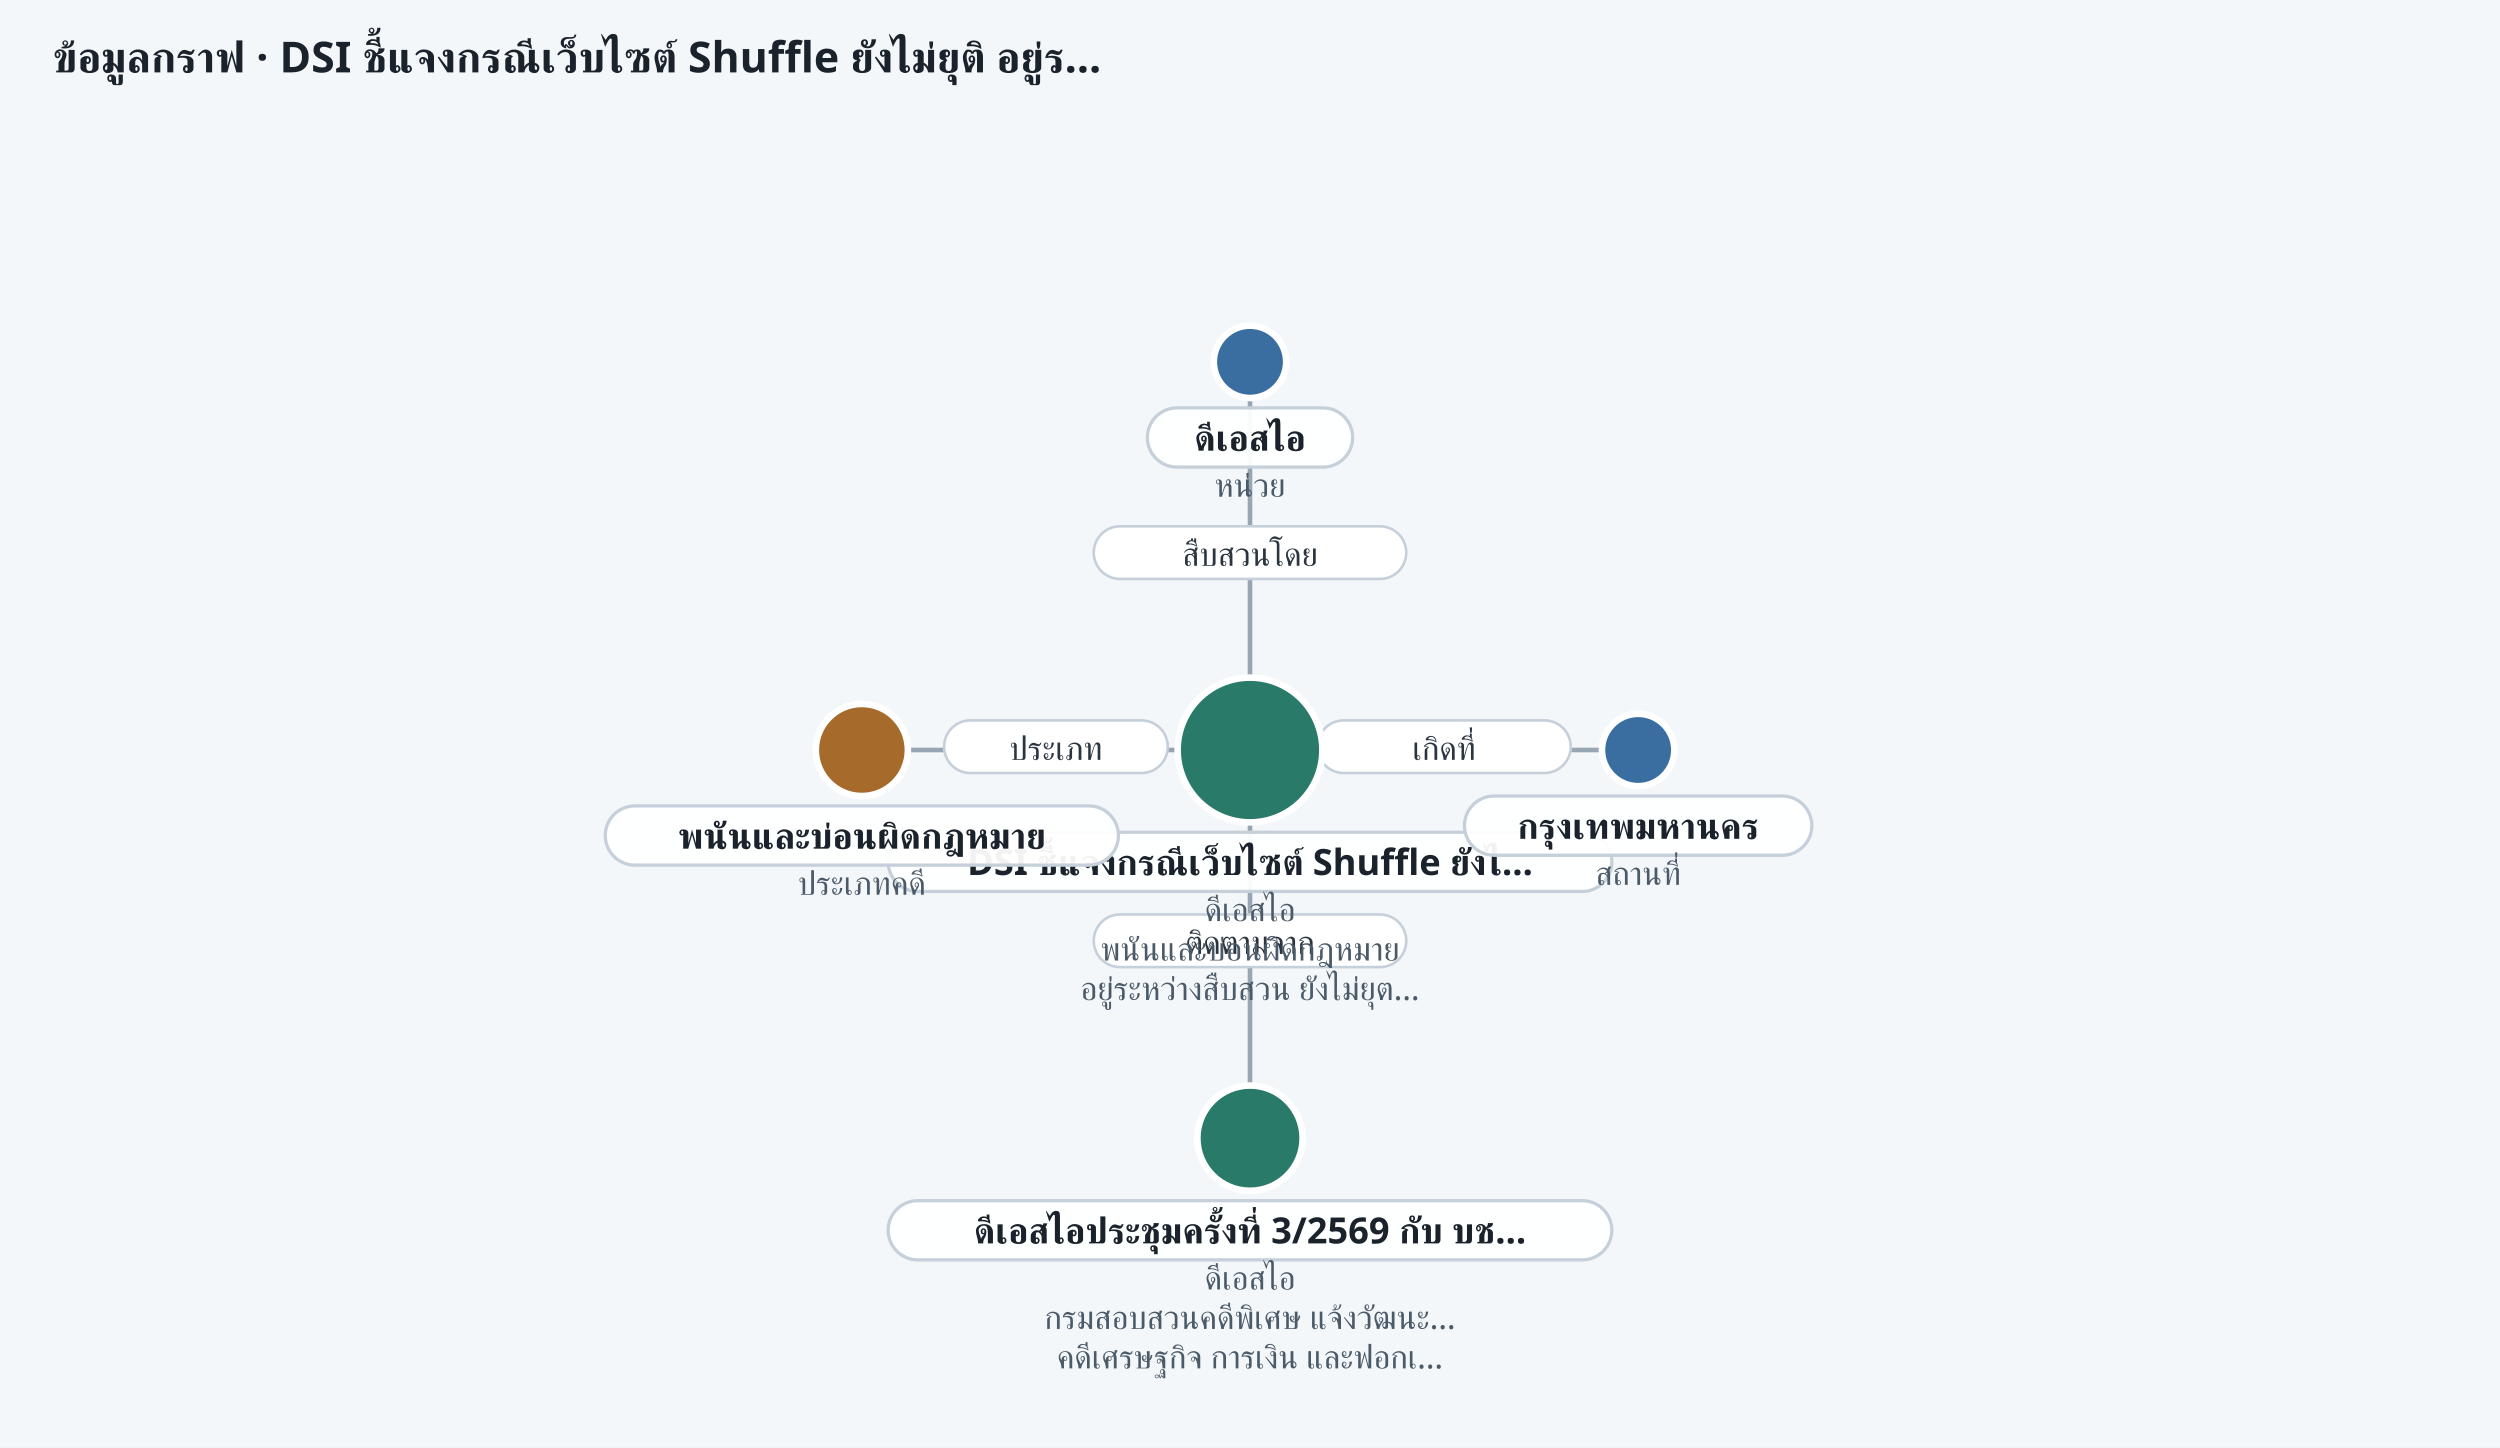
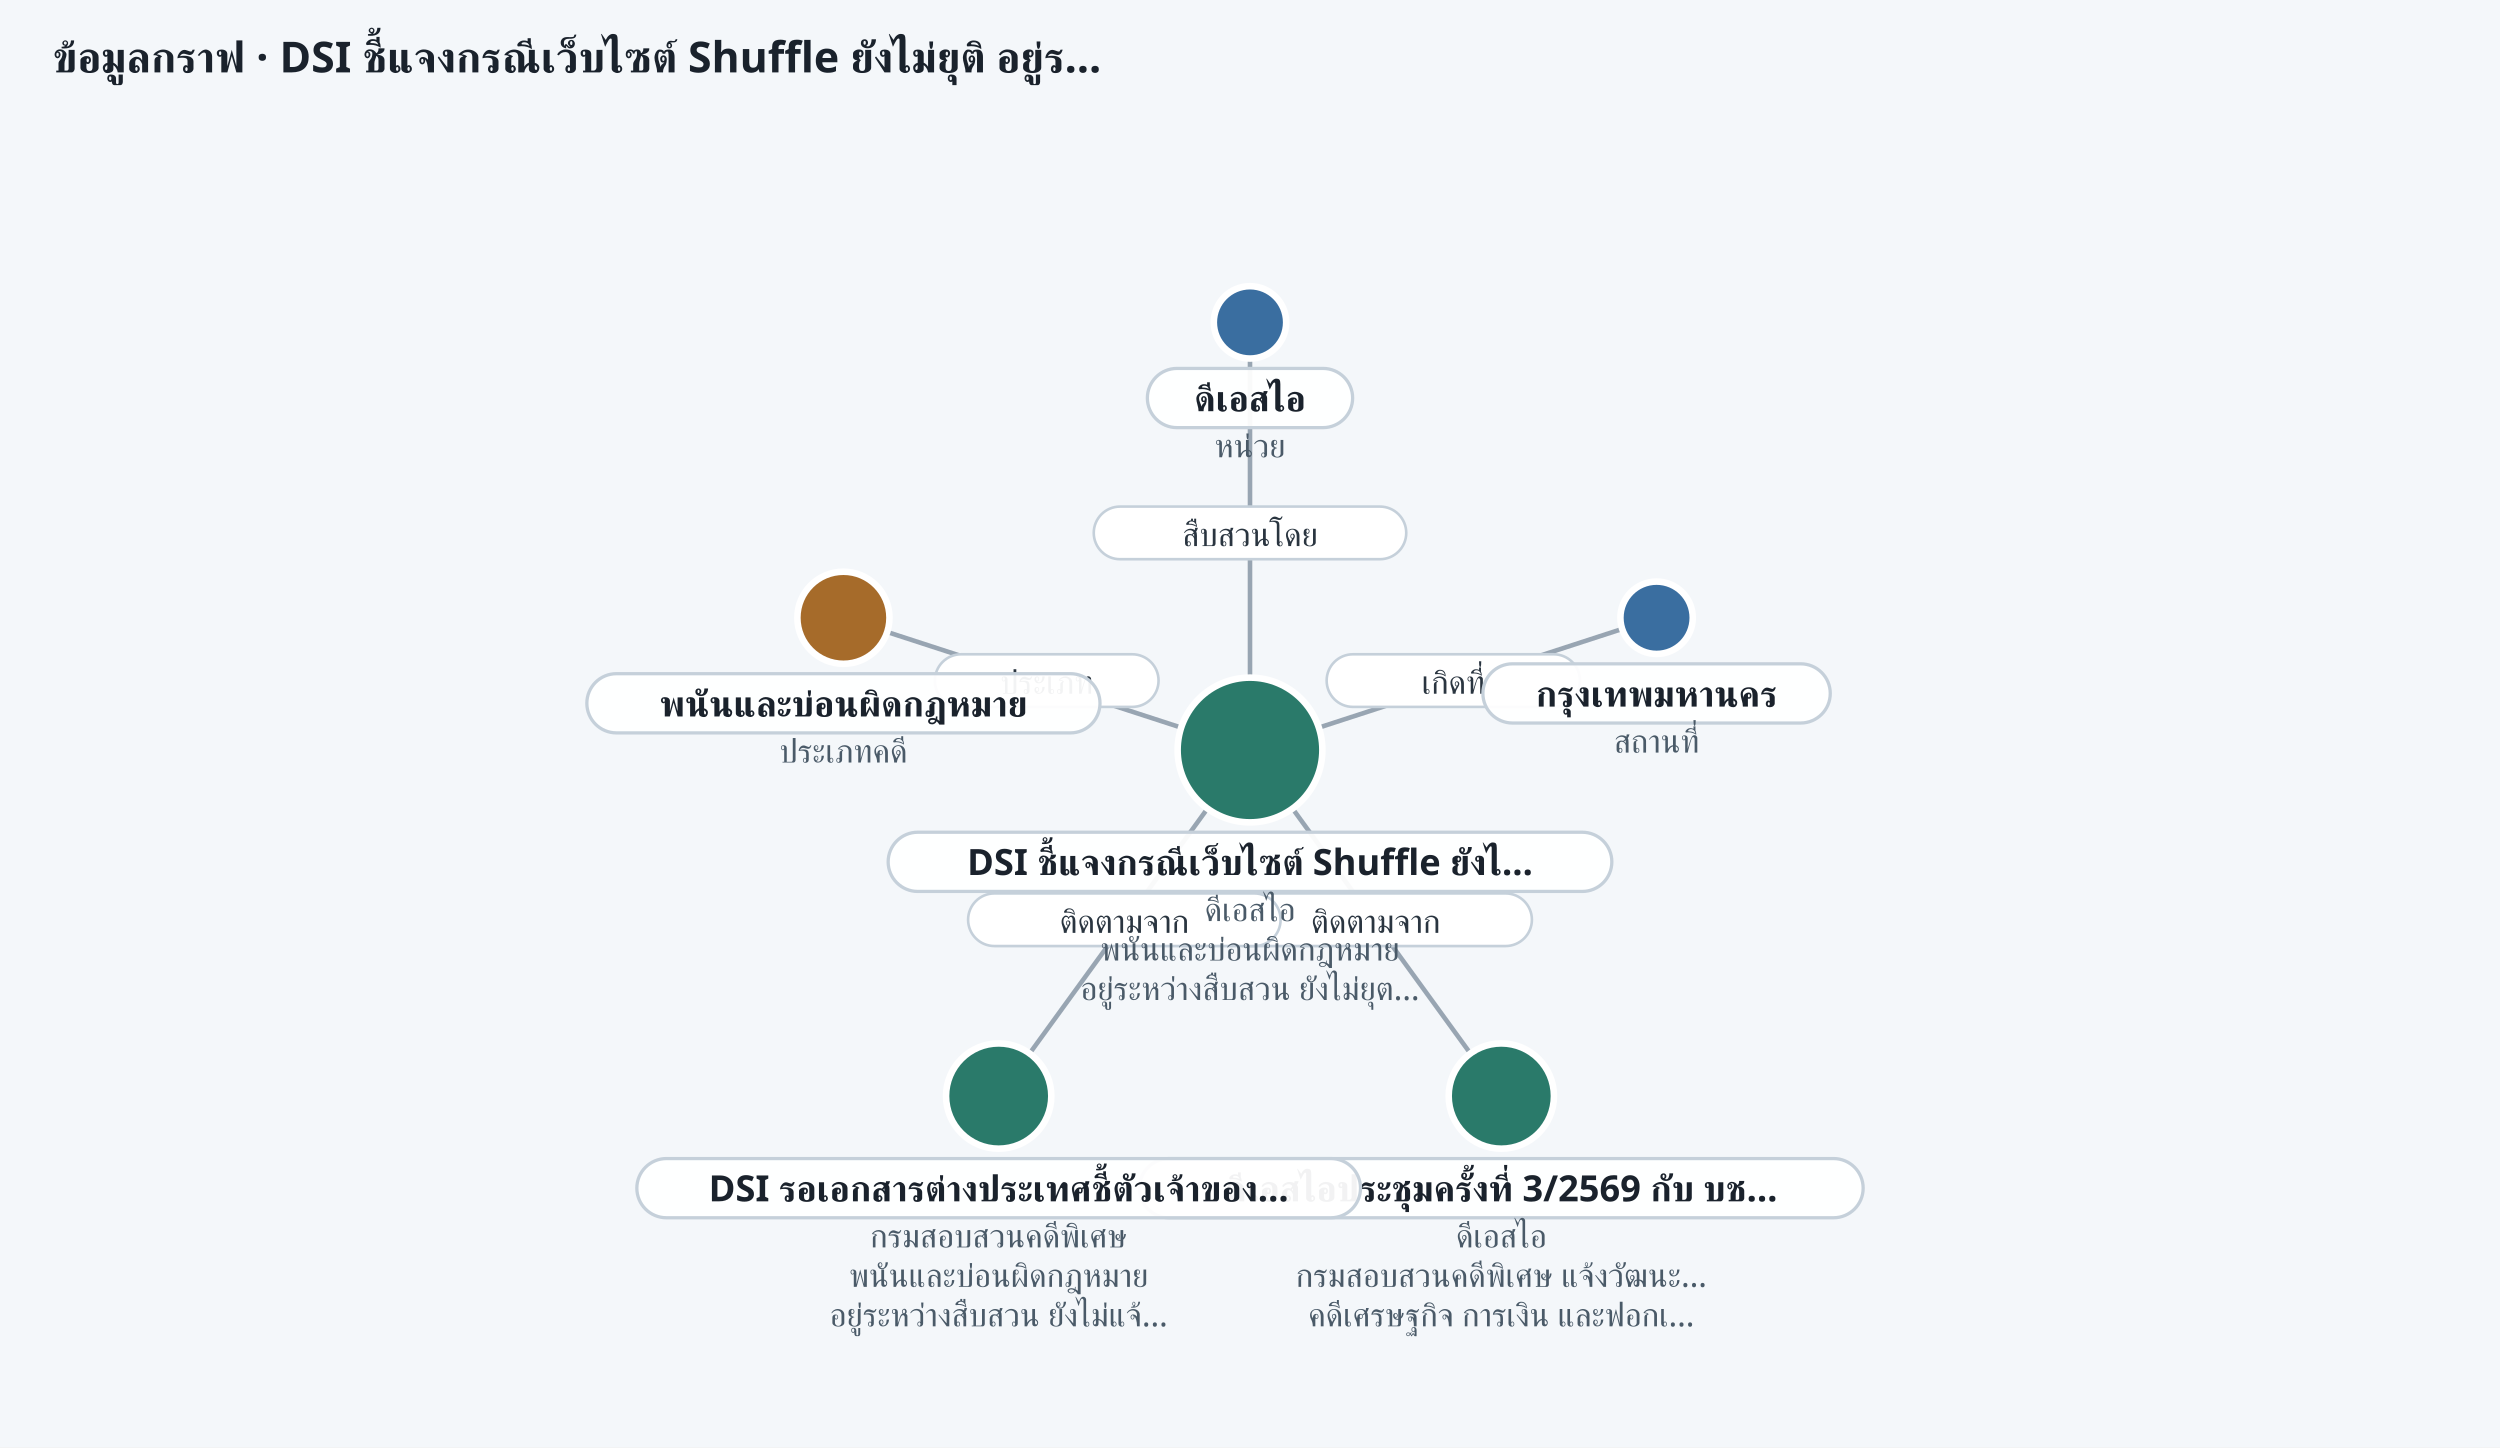
<svg xmlns="http://www.w3.org/2000/svg" width="760" height="440" viewBox="0 0 760 440" role="img" aria-label="ego graph 20261113-gamble-02">
  <rect width="100%" height="100%" fill="#f4f7fa" />
  <text x="16" y="22" font-size="13" font-weight="700" fill="#1a222c" font-family="Sarabun, Anuphan, sans-serif">ข้อมูลกราฟ · DSI ชี้แจงกรณีเว็บไซต์ Shuffle ยังไม่ยุติ อยู่ร…</text>
-   <line x1="380.0" y1="228.0" x2="380.0" y2="110.0" stroke="#7a8a9a" stroke-width="1.4" opacity="0.75" />
-   <rect x="332.5" y="160.0" width="95.0" height="16" rx="8" fill="#fff" stroke="#c5d0da" stroke-width="0.8" />
-   <text x="380.0" y="172.0" text-anchor="middle" font-size="10" fill="#2a3540" font-family="Sarabun, Anuphan, sans-serif">สืบสวนโดย</text>
-   <line x1="380.0" y1="228.0" x2="498.0" y2="228.0" stroke="#7a8a9a" stroke-width="1.4" opacity="0.75" />
-   <rect x="400.5" y="219.0" width="77.0" height="16" rx="8" fill="#fff" stroke="#c5d0da" stroke-width="0.8" />
-   <text x="439.0" y="231.0" text-anchor="middle" font-size="10" fill="#2a3540" font-family="Sarabun, Anuphan, sans-serif">เกิดที่</text>
-   <line x1="380.0" y1="228.0" x2="380.0" y2="346.0" stroke="#7a8a9a" stroke-width="1.4" opacity="0.75" />
-   <rect x="332.5" y="278.0" width="95.0" height="16" rx="8" fill="#fff" stroke="#c5d0da" stroke-width="0.8" />
-   <text x="380.0" y="290.0" text-anchor="middle" font-size="10" fill="#2a3540" font-family="Sarabun, Anuphan, sans-serif">ติดตามจาก</text>
-   <line x1="380.0" y1="228.0" x2="262.0" y2="228.0" stroke="#7a8a9a" stroke-width="1.4" opacity="0.75" />
-   <rect x="287.0" y="219.0" width="68.0" height="16" rx="8" fill="#fff" stroke="#c5d0da" stroke-width="0.8" />
-   <text x="321.0" y="231.0" text-anchor="middle" font-size="10" fill="#2a3540" font-family="Sarabun, Anuphan, sans-serif">ประเภท</text>
+   <line x1="380.0" y1="228.0" x2="380.0" y2="98.0" stroke="#7a8a9a" stroke-width="1.4" opacity="0.75" />
+   <rect x="332.5" y="154.0" width="95.0" height="16" rx="8" fill="#fff" stroke="#c5d0da" stroke-width="0.8" />
+   <text x="380.0" y="166.0" text-anchor="middle" font-size="10" fill="#2a3540" font-family="Sarabun, Anuphan, sans-serif">สืบสวนโดย</text>
+   <line x1="380.0" y1="228.0" x2="503.6" y2="187.8" stroke="#7a8a9a" stroke-width="1.4" opacity="0.75" />
+   <rect x="403.3" y="198.9" width="77.0" height="16" rx="8" fill="#fff" stroke="#c5d0da" stroke-width="0.8" />
+   <text x="441.8" y="210.9" text-anchor="middle" font-size="10" fill="#2a3540" font-family="Sarabun, Anuphan, sans-serif">เกิดที่</text>
+   <line x1="380.0" y1="228.0" x2="456.4" y2="333.2" stroke="#7a8a9a" stroke-width="1.4" opacity="0.75" />
+   <rect x="370.7" y="271.6" width="95.0" height="16" rx="8" fill="#fff" stroke="#c5d0da" stroke-width="0.8" />
+   <text x="418.2" y="283.6" text-anchor="middle" font-size="10" fill="#2a3540" font-family="Sarabun, Anuphan, sans-serif">ติดตามจาก</text>
+   <line x1="303.6" y1="333.2" x2="380.0" y2="228.0" stroke="#7a8a9a" stroke-width="1.4" opacity="0.75" />
+   <rect x="294.3" y="271.6" width="95.0" height="16" rx="8" fill="#fff" stroke="#c5d0da" stroke-width="0.8" />
+   <text x="341.8" y="283.6" text-anchor="middle" font-size="10" fill="#2a3540" font-family="Sarabun, Anuphan, sans-serif">ติดตามจาก</text>
+   <line x1="380.0" y1="228.0" x2="256.4" y2="187.8" stroke="#7a8a9a" stroke-width="1.4" opacity="0.75" />
+   <rect x="284.2" y="198.9" width="68.0" height="16" rx="8" fill="#fff" stroke="#c5d0da" stroke-width="0.8" />
+   <text x="318.2" y="210.9" text-anchor="middle" font-size="10" fill="#2a3540" font-family="Sarabun, Anuphan, sans-serif">ประเภท</text>
  <circle cx="380.0" cy="228.0" r="22" fill="#2a7a6a" stroke="#fff" stroke-width="2" />
  <rect x="270.0" y="253.0" width="220.0" height="18" rx="9" fill="rgba(255,255,255,0.94)" stroke="#c5d0da" />
  <text x="380.0" y="266.0" text-anchor="middle" font-size="11" font-weight="600" fill="#1a222c" font-family="Sarabun, Anuphan, sans-serif">DSI ชี้แจงกรณีเว็บไซต์ Shuffle ยังไ…</text>
  <text x="380.0" y="280.0" text-anchor="middle" font-size="10" fill="#4a5a68" font-family="Sarabun, Anuphan, sans-serif">ดีเอสไอ</text>
  <text x="380.0" y="292.0" text-anchor="middle" font-size="10" fill="#4a5a68" font-family="Sarabun, Anuphan, sans-serif">พนันและบ่อนผิดกฎหมาย</text>
  <text x="380.0" y="304.0" text-anchor="middle" font-size="10" fill="#4a5a68" font-family="Sarabun, Anuphan, sans-serif">อยู่ระหว่างสืบสวน ยังไม่ยุต…</text>
-   <circle cx="380.0" cy="110.0" r="11" fill="#3a6ea0" stroke="#fff" stroke-width="2" />
-   <rect x="348.8" y="124.0" width="62.4" height="18" rx="9" fill="rgba(255,255,255,0.94)" stroke="#c5d0da" />
-   <text x="380.0" y="137.0" text-anchor="middle" font-size="11" font-weight="600" fill="#1a222c" font-family="Sarabun, Anuphan, sans-serif">ดีเอสไอ</text>
-   <text x="380.0" y="151.0" text-anchor="middle" font-size="10" fill="#4a5a68" font-family="Sarabun, Anuphan, sans-serif">หน่วย</text>
-   <circle cx="498.0" cy="228.0" r="11" fill="#3a6ea0" stroke="#fff" stroke-width="2" />
-   <rect x="445.2" y="242.0" width="105.6" height="18" rx="9" fill="rgba(255,255,255,0.94)" stroke="#c5d0da" />
-   <text x="498.0" y="255.0" text-anchor="middle" font-size="11" font-weight="600" fill="#1a222c" font-family="Sarabun, Anuphan, sans-serif">กรุงเทพมหานคร</text>
-   <text x="498.0" y="269.0" text-anchor="middle" font-size="10" fill="#4a5a68" font-family="Sarabun, Anuphan, sans-serif">สถานที่</text>
-   <circle cx="380.0" cy="346.0" r="16" fill="#2a7a6a" stroke="#fff" stroke-width="2" />
-   <rect x="270.0" y="365.0" width="220.0" height="18" rx="9" fill="rgba(255,255,255,0.94)" stroke="#c5d0da" />
-   <text x="380.0" y="378.0" text-anchor="middle" font-size="11" font-weight="600" fill="#1a222c" font-family="Sarabun, Anuphan, sans-serif">ดีเอสไอประชุมครั้งที่ 3/2569 กับ บช…</text>
-   <text x="380.0" y="392.0" text-anchor="middle" font-size="10" fill="#4a5a68" font-family="Sarabun, Anuphan, sans-serif">ดีเอสไอ</text>
-   <text x="380.0" y="404.0" text-anchor="middle" font-size="10" fill="#4a5a68" font-family="Sarabun, Anuphan, sans-serif">กรมสอบสวนคดีพิเศษ แจ้งวัฒนะ…</text>
-   <text x="380.0" y="416.0" text-anchor="middle" font-size="10" fill="#4a5a68" font-family="Sarabun, Anuphan, sans-serif">คดีเศรษฐกิจ การเงิน และฟอกเ…</text>
-   <circle cx="262.0" cy="228.0" r="14" fill="#a66b2a" stroke="#fff" stroke-width="2" />
-   <rect x="184.0" y="245.0" width="156.0" height="18" rx="9" fill="rgba(255,255,255,0.94)" stroke="#c5d0da" />
-   <text x="262.0" y="258.0" text-anchor="middle" font-size="11" font-weight="600" fill="#1a222c" font-family="Sarabun, Anuphan, sans-serif">พนันและบ่อนผิดกฎหมาย</text>
-   <text x="262.0" y="272.0" text-anchor="middle" font-size="10" fill="#4a5a68" font-family="Sarabun, Anuphan, sans-serif">ประเภทคดี</text>
+   <circle cx="380.0" cy="98.0" r="11" fill="#3a6ea0" stroke="#fff" stroke-width="2" />
+   <rect x="348.8" y="112.0" width="62.4" height="18" rx="9" fill="rgba(255,255,255,0.94)" stroke="#c5d0da" />
+   <text x="380.0" y="125.0" text-anchor="middle" font-size="11" font-weight="600" fill="#1a222c" font-family="Sarabun, Anuphan, sans-serif">ดีเอสไอ</text>
+   <text x="380.0" y="139.0" text-anchor="middle" font-size="10" fill="#4a5a68" font-family="Sarabun, Anuphan, sans-serif">หน่วย</text>
+   <circle cx="503.6" cy="187.8" r="11" fill="#3a6ea0" stroke="#fff" stroke-width="2" />
+   <rect x="450.8" y="201.8" width="105.6" height="18" rx="9" fill="rgba(255,255,255,0.94)" stroke="#c5d0da" />
+   <text x="503.6" y="214.8" text-anchor="middle" font-size="11" font-weight="600" fill="#1a222c" font-family="Sarabun, Anuphan, sans-serif">กรุงเทพมหานคร</text>
+   <text x="503.6" y="228.8" text-anchor="middle" font-size="10" fill="#4a5a68" font-family="Sarabun, Anuphan, sans-serif">สถานที่</text>
+   <circle cx="456.4" cy="333.2" r="16" fill="#2a7a6a" stroke="#fff" stroke-width="2" />
+   <rect x="346.4" y="352.2" width="220.0" height="18" rx="9" fill="rgba(255,255,255,0.94)" stroke="#c5d0da" />
+   <text x="456.4" y="365.2" text-anchor="middle" font-size="11" font-weight="600" fill="#1a222c" font-family="Sarabun, Anuphan, sans-serif">ดีเอสไอประชุมครั้งที่ 3/2569 กับ บช…</text>
+   <text x="456.4" y="379.2" text-anchor="middle" font-size="10" fill="#4a5a68" font-family="Sarabun, Anuphan, sans-serif">ดีเอสไอ</text>
+   <text x="456.4" y="391.2" text-anchor="middle" font-size="10" fill="#4a5a68" font-family="Sarabun, Anuphan, sans-serif">กรมสอบสวนคดีพิเศษ แจ้งวัฒนะ…</text>
+   <text x="456.4" y="403.2" text-anchor="middle" font-size="10" fill="#4a5a68" font-family="Sarabun, Anuphan, sans-serif">คดีเศรษฐกิจ การเงิน และฟอกเ…</text>
+   <circle cx="303.6" cy="333.2" r="16" fill="#2a7a6a" stroke="#fff" stroke-width="2" />
+   <rect x="193.6" y="352.2" width="220.0" height="18" rx="9" fill="rgba(255,255,255,0.94)" stroke="#c5d0da" />
+   <text x="303.6" y="365.2" text-anchor="middle" font-size="11" font-weight="600" fill="#1a222c" font-family="Sarabun, Anuphan, sans-serif">DSI รอเอกสารต่างประเทศชี้ตัวเจ้าของ…</text>
+   <text x="303.6" y="379.2" text-anchor="middle" font-size="10" fill="#4a5a68" font-family="Sarabun, Anuphan, sans-serif">กรมสอบสวนคดีพิเศษ</text>
+   <text x="303.6" y="391.2" text-anchor="middle" font-size="10" fill="#4a5a68" font-family="Sarabun, Anuphan, sans-serif">พนันและบ่อนผิดกฎหมาย</text>
+   <text x="303.6" y="403.2" text-anchor="middle" font-size="10" fill="#4a5a68" font-family="Sarabun, Anuphan, sans-serif">อยู่ระหว่างสืบสวน ยังไม่แจ้…</text>
+   <circle cx="256.4" cy="187.8" r="14" fill="#a66b2a" stroke="#fff" stroke-width="2" />
+   <rect x="178.4" y="204.8" width="156.0" height="18" rx="9" fill="rgba(255,255,255,0.94)" stroke="#c5d0da" />
+   <text x="256.4" y="217.8" text-anchor="middle" font-size="11" font-weight="600" fill="#1a222c" font-family="Sarabun, Anuphan, sans-serif">พนันและบ่อนผิดกฎหมาย</text>
+   <text x="256.4" y="231.8" text-anchor="middle" font-size="10" fill="#4a5a68" font-family="Sarabun, Anuphan, sans-serif">ประเภทคดี</text>
</svg>
